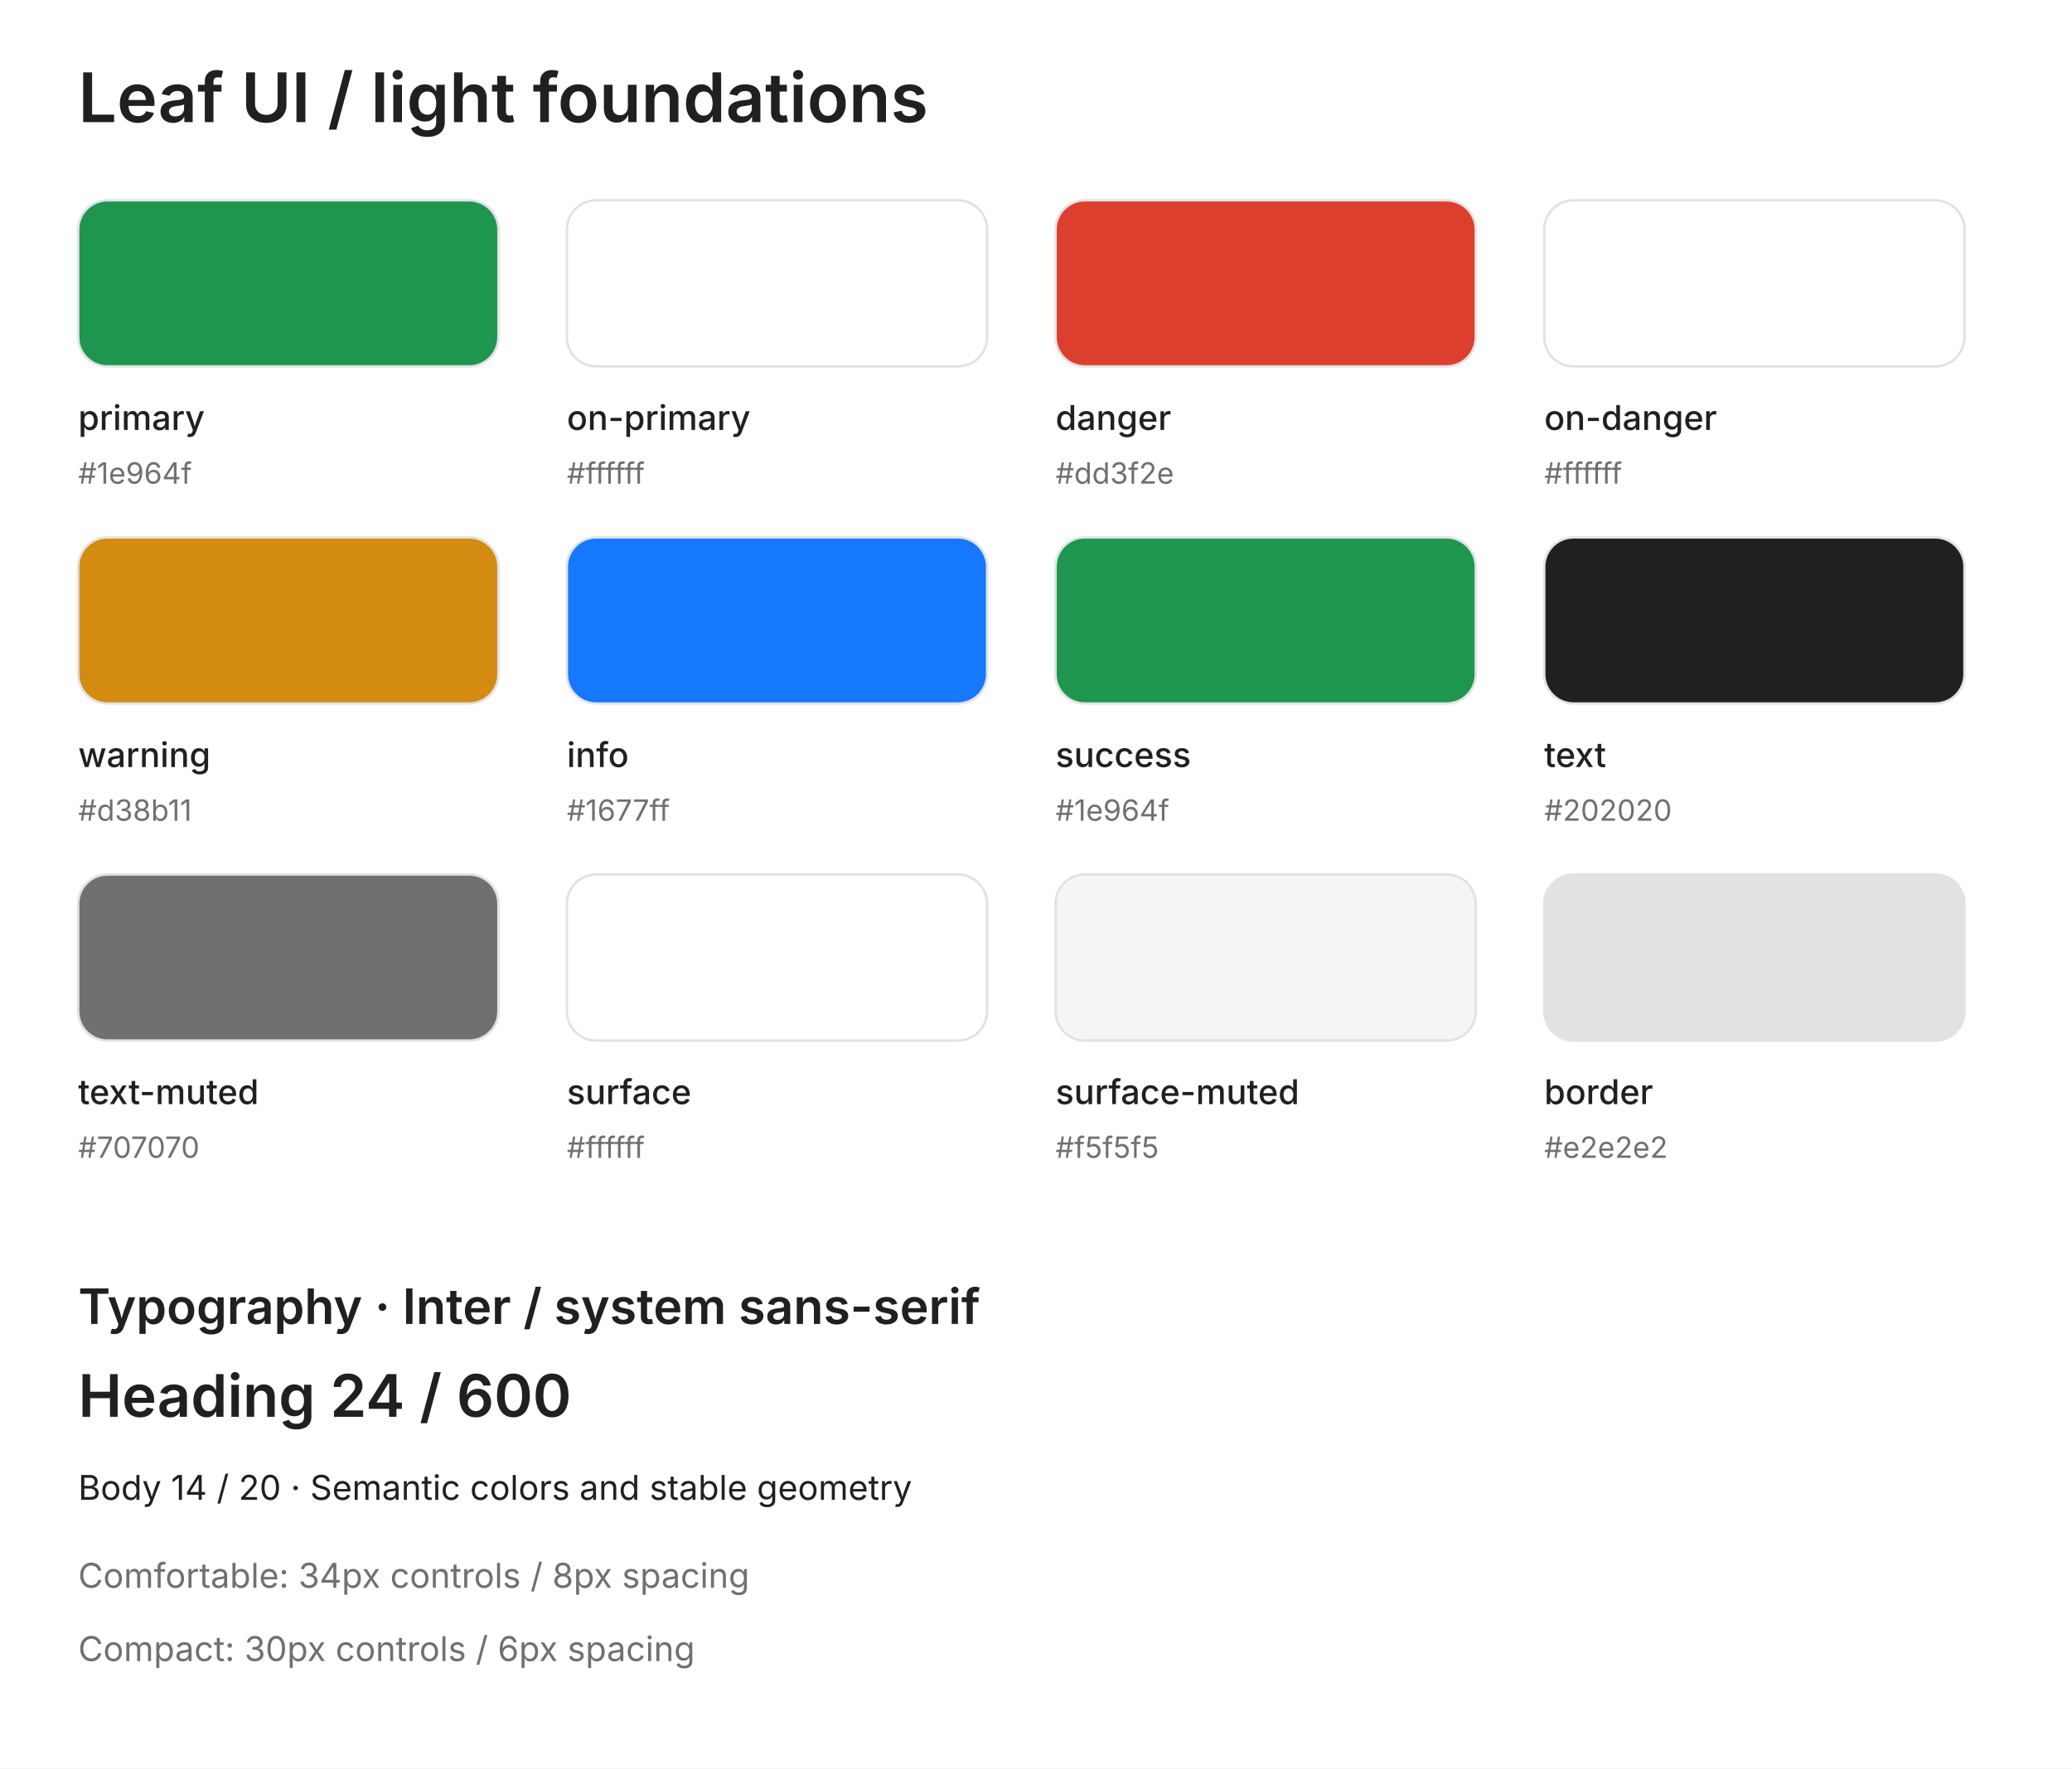
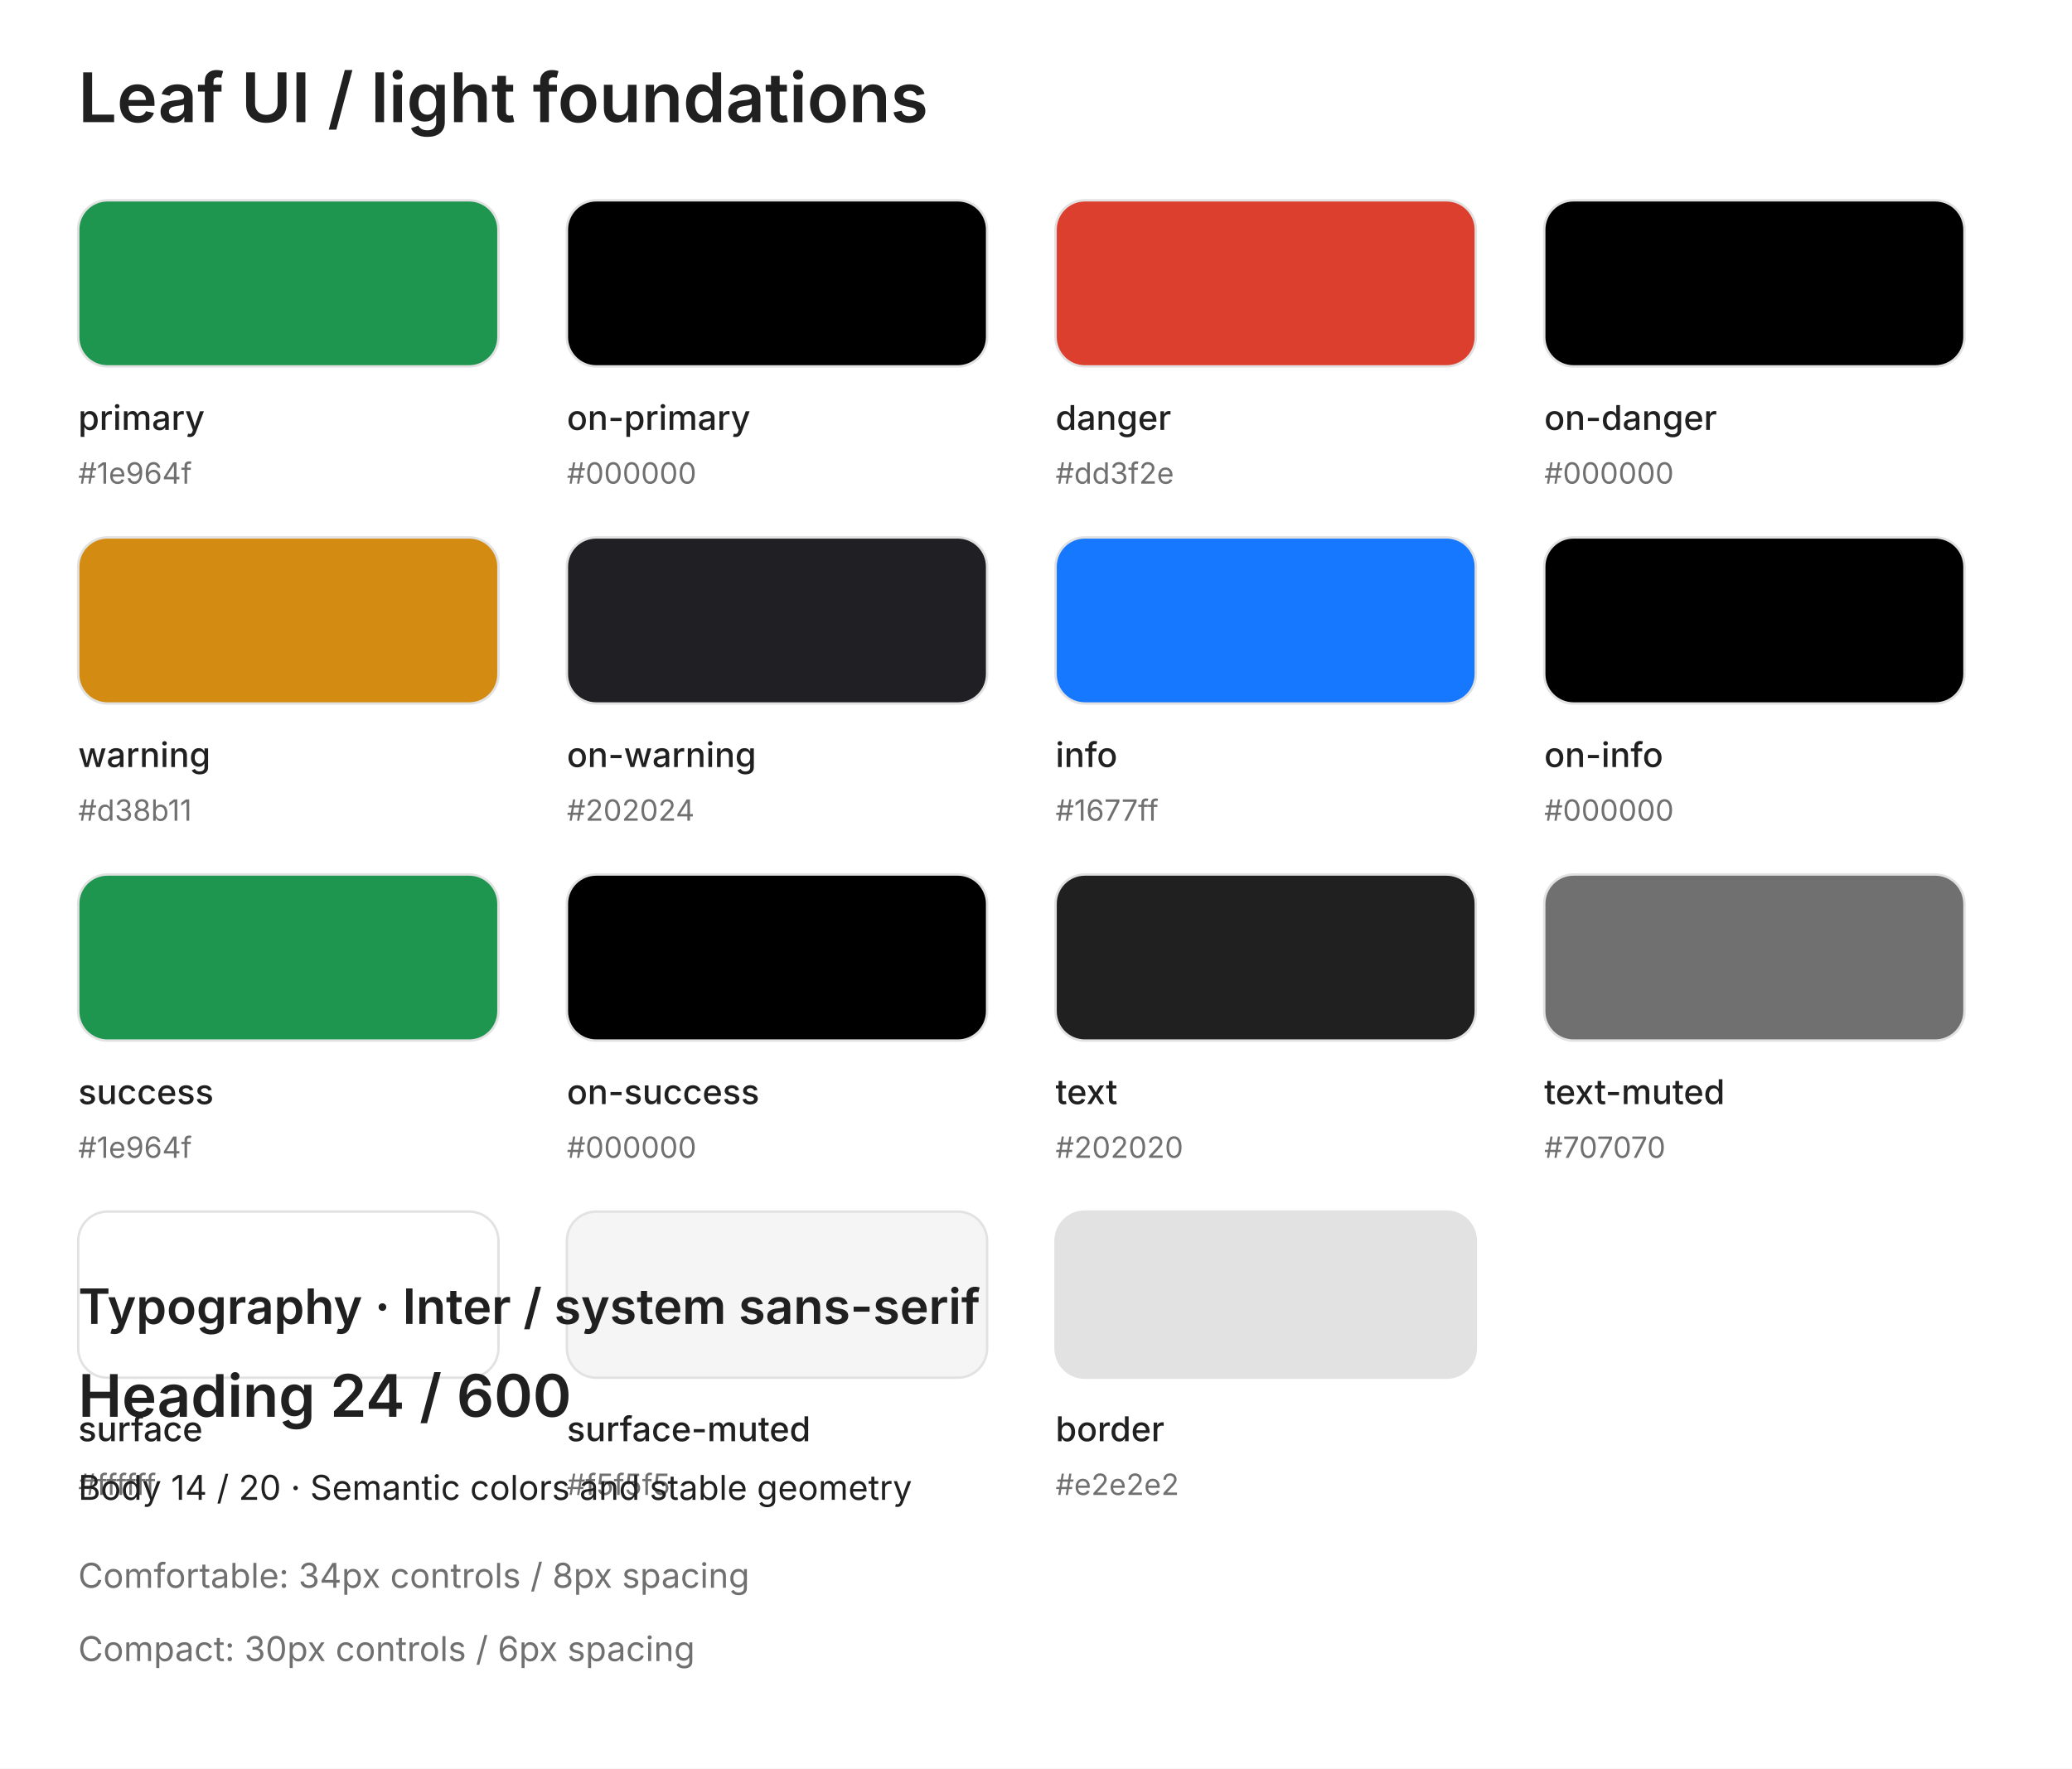
<svg xmlns="http://www.w3.org/2000/svg" width="848" height="724" viewBox="0 0 848 724" font-family="Inter, Arial, sans-serif">
  <rect x="0" y="0" width="848" height="724" rx="0" fill="#ffffff" stroke="none" />
  <text x="32" y="50" fill="#202020" font-size="28" font-weight="600">Leaf UI / light foundations</text>
  <g id="color-primary">
    <rect x="32" y="82" width="172" height="68" rx="12" fill="#1e964f" stroke="#e2e2e2" />
    <text x="32" y="176" fill="#202020" font-size="14" font-weight="500">primary</text>
    <text x="32" y="198" fill="#707070" font-size="12" font-weight="400">#1e964f</text>
  </g>
  <g id="color-on-primary">
-     <rect x="232" y="82" width="172" height="68" rx="12" fill="#ffffff" stroke="#e2e2e2" />
+     <rect x="232" y="82" width="172" height="68" rx="12" fill="#000000" stroke="#e2e2e2" />
    <text x="232" y="176" fill="#202020" font-size="14" font-weight="500">on-primary</text>
-     <text x="232" y="198" fill="#707070" font-size="12" font-weight="400">#ffffff</text>
+     <text x="232" y="198" fill="#707070" font-size="12" font-weight="400">#000000</text>
  </g>
  <g id="color-danger">
    <rect x="432" y="82" width="172" height="68" rx="12" fill="#dd3f2e" stroke="#e2e2e2" />
    <text x="432" y="176" fill="#202020" font-size="14" font-weight="500">danger</text>
    <text x="432" y="198" fill="#707070" font-size="12" font-weight="400">#dd3f2e</text>
  </g>
  <g id="color-on-danger">
-     <rect x="632" y="82" width="172" height="68" rx="12" fill="#ffffff" stroke="#e2e2e2" />
+     <rect x="632" y="82" width="172" height="68" rx="12" fill="#000000" stroke="#e2e2e2" />
    <text x="632" y="176" fill="#202020" font-size="14" font-weight="500">on-danger</text>
-     <text x="632" y="198" fill="#707070" font-size="12" font-weight="400">#ffffff</text>
+     <text x="632" y="198" fill="#707070" font-size="12" font-weight="400">#000000</text>
  </g>
  <g id="color-warning">
    <rect x="32" y="220" width="172" height="68" rx="12" fill="#d38b11" stroke="#e2e2e2" />
    <text x="32" y="314" fill="#202020" font-size="14" font-weight="500">warning</text>
    <text x="32" y="336" fill="#707070" font-size="12" font-weight="400">#d38b11</text>
  </g>
+   <g id="color-on-warning">
+     <rect x="232" y="220" width="172" height="68" rx="12" fill="#202024" stroke="#e2e2e2" />
+     <text x="232" y="314" fill="#202020" font-size="14" font-weight="500">on-warning</text>
+     <text x="232" y="336" fill="#707070" font-size="12" font-weight="400">#202024</text>
+   </g>
  <g id="color-info">
-     <rect x="232" y="220" width="172" height="68" rx="12" fill="#1677ff" stroke="#e2e2e2" />
-     <text x="232" y="314" fill="#202020" font-size="14" font-weight="500">info</text>
-     <text x="232" y="336" fill="#707070" font-size="12" font-weight="400">#1677ff</text>
+     <rect x="432" y="220" width="172" height="68" rx="12" fill="#1677ff" stroke="#e2e2e2" />
+     <text x="432" y="314" fill="#202020" font-size="14" font-weight="500">info</text>
+     <text x="432" y="336" fill="#707070" font-size="12" font-weight="400">#1677ff</text>
+   </g>
+   <g id="color-on-info">
+     <rect x="632" y="220" width="172" height="68" rx="12" fill="#000000" stroke="#e2e2e2" />
+     <text x="632" y="314" fill="#202020" font-size="14" font-weight="500">on-info</text>
+     <text x="632" y="336" fill="#707070" font-size="12" font-weight="400">#000000</text>
  </g>
  <g id="color-success">
-     <rect x="432" y="220" width="172" height="68" rx="12" fill="#1e964f" stroke="#e2e2e2" />
-     <text x="432" y="314" fill="#202020" font-size="14" font-weight="500">success</text>
-     <text x="432" y="336" fill="#707070" font-size="12" font-weight="400">#1e964f</text>
+     <rect x="32" y="358" width="172" height="68" rx="12" fill="#1e964f" stroke="#e2e2e2" />
+     <text x="32" y="452" fill="#202020" font-size="14" font-weight="500">success</text>
+     <text x="32" y="474" fill="#707070" font-size="12" font-weight="400">#1e964f</text>
+   </g>
+   <g id="color-on-success">
+     <rect x="232" y="358" width="172" height="68" rx="12" fill="#000000" stroke="#e2e2e2" />
+     <text x="232" y="452" fill="#202020" font-size="14" font-weight="500">on-success</text>
+     <text x="232" y="474" fill="#707070" font-size="12" font-weight="400">#000000</text>
  </g>
  <g id="color-text">
-     <rect x="632" y="220" width="172" height="68" rx="12" fill="#202020" stroke="#e2e2e2" />
-     <text x="632" y="314" fill="#202020" font-size="14" font-weight="500">text</text>
-     <text x="632" y="336" fill="#707070" font-size="12" font-weight="400">#202020</text>
+     <rect x="432" y="358" width="172" height="68" rx="12" fill="#202020" stroke="#e2e2e2" />
+     <text x="432" y="452" fill="#202020" font-size="14" font-weight="500">text</text>
+     <text x="432" y="474" fill="#707070" font-size="12" font-weight="400">#202020</text>
  </g>
  <g id="color-text-muted">
-     <rect x="32" y="358" width="172" height="68" rx="12" fill="#707070" stroke="#e2e2e2" />
-     <text x="32" y="452" fill="#202020" font-size="14" font-weight="500">text-muted</text>
-     <text x="32" y="474" fill="#707070" font-size="12" font-weight="400">#707070</text>
+     <rect x="632" y="358" width="172" height="68" rx="12" fill="#707070" stroke="#e2e2e2" />
+     <text x="632" y="452" fill="#202020" font-size="14" font-weight="500">text-muted</text>
+     <text x="632" y="474" fill="#707070" font-size="12" font-weight="400">#707070</text>
  </g>
  <g id="color-surface">
-     <rect x="232" y="358" width="172" height="68" rx="12" fill="#ffffff" stroke="#e2e2e2" />
-     <text x="232" y="452" fill="#202020" font-size="14" font-weight="500">surface</text>
-     <text x="232" y="474" fill="#707070" font-size="12" font-weight="400">#ffffff</text>
+     <rect x="32" y="496" width="172" height="68" rx="12" fill="#ffffff" stroke="#e2e2e2" />
+     <text x="32" y="590" fill="#202020" font-size="14" font-weight="500">surface</text>
+     <text x="32" y="612" fill="#707070" font-size="12" font-weight="400">#ffffff</text>
  </g>
  <g id="color-surface-muted">
-     <rect x="432" y="358" width="172" height="68" rx="12" fill="#f5f5f5" stroke="#e2e2e2" />
-     <text x="432" y="452" fill="#202020" font-size="14" font-weight="500">surface-muted</text>
-     <text x="432" y="474" fill="#707070" font-size="12" font-weight="400">#f5f5f5</text>
+     <rect x="232" y="496" width="172" height="68" rx="12" fill="#f5f5f5" stroke="#e2e2e2" />
+     <text x="232" y="590" fill="#202020" font-size="14" font-weight="500">surface-muted</text>
+     <text x="232" y="612" fill="#707070" font-size="12" font-weight="400">#f5f5f5</text>
  </g>
  <g id="color-border">
-     <rect x="632" y="358" width="172" height="68" rx="12" fill="#e2e2e2" stroke="#e2e2e2" />
-     <text x="632" y="452" fill="#202020" font-size="14" font-weight="500">border</text>
-     <text x="632" y="474" fill="#707070" font-size="12" font-weight="400">#e2e2e2</text>
+     <rect x="432" y="496" width="172" height="68" rx="12" fill="#e2e2e2" stroke="#e2e2e2" />
+     <text x="432" y="590" fill="#202020" font-size="14" font-weight="500">border</text>
+     <text x="432" y="612" fill="#707070" font-size="12" font-weight="400">#e2e2e2</text>
  </g>
  <text x="32" y="542" fill="#202020" font-size="20" font-weight="600">Typography · Inter / system sans-serif</text>
  <text x="32" y="580" fill="#202020" font-size="24" font-weight="600">Heading 24 / 600</text>
  <text x="32" y="614" fill="#202020" font-size="14" font-weight="400">Body 14 / 20 · Semantic colors and stable geometry</text>
  <text x="32" y="650" fill="#707070" font-size="14" font-weight="400">Comfortable: 34px controls / 8px spacing</text>
  <text x="32" y="680" fill="#707070" font-size="14" font-weight="400">Compact: 30px controls / 6px spacing</text>
</svg>
